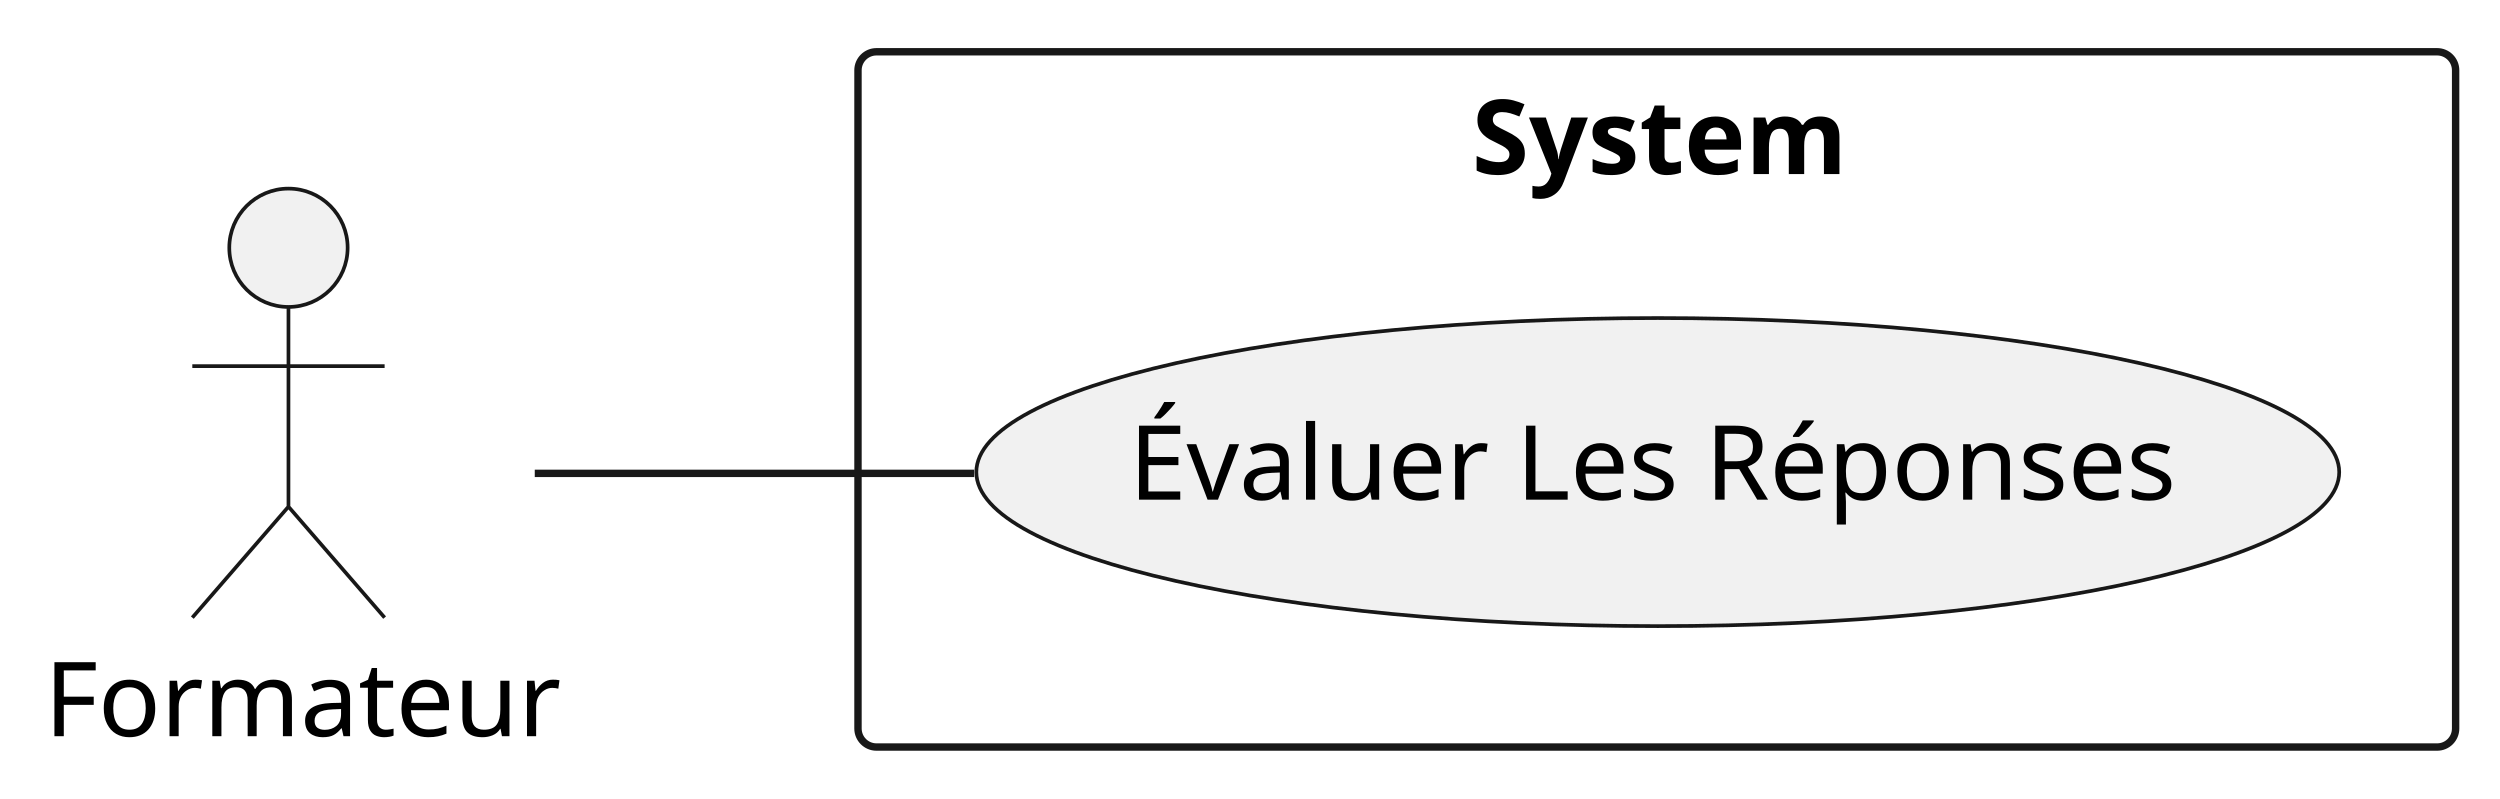
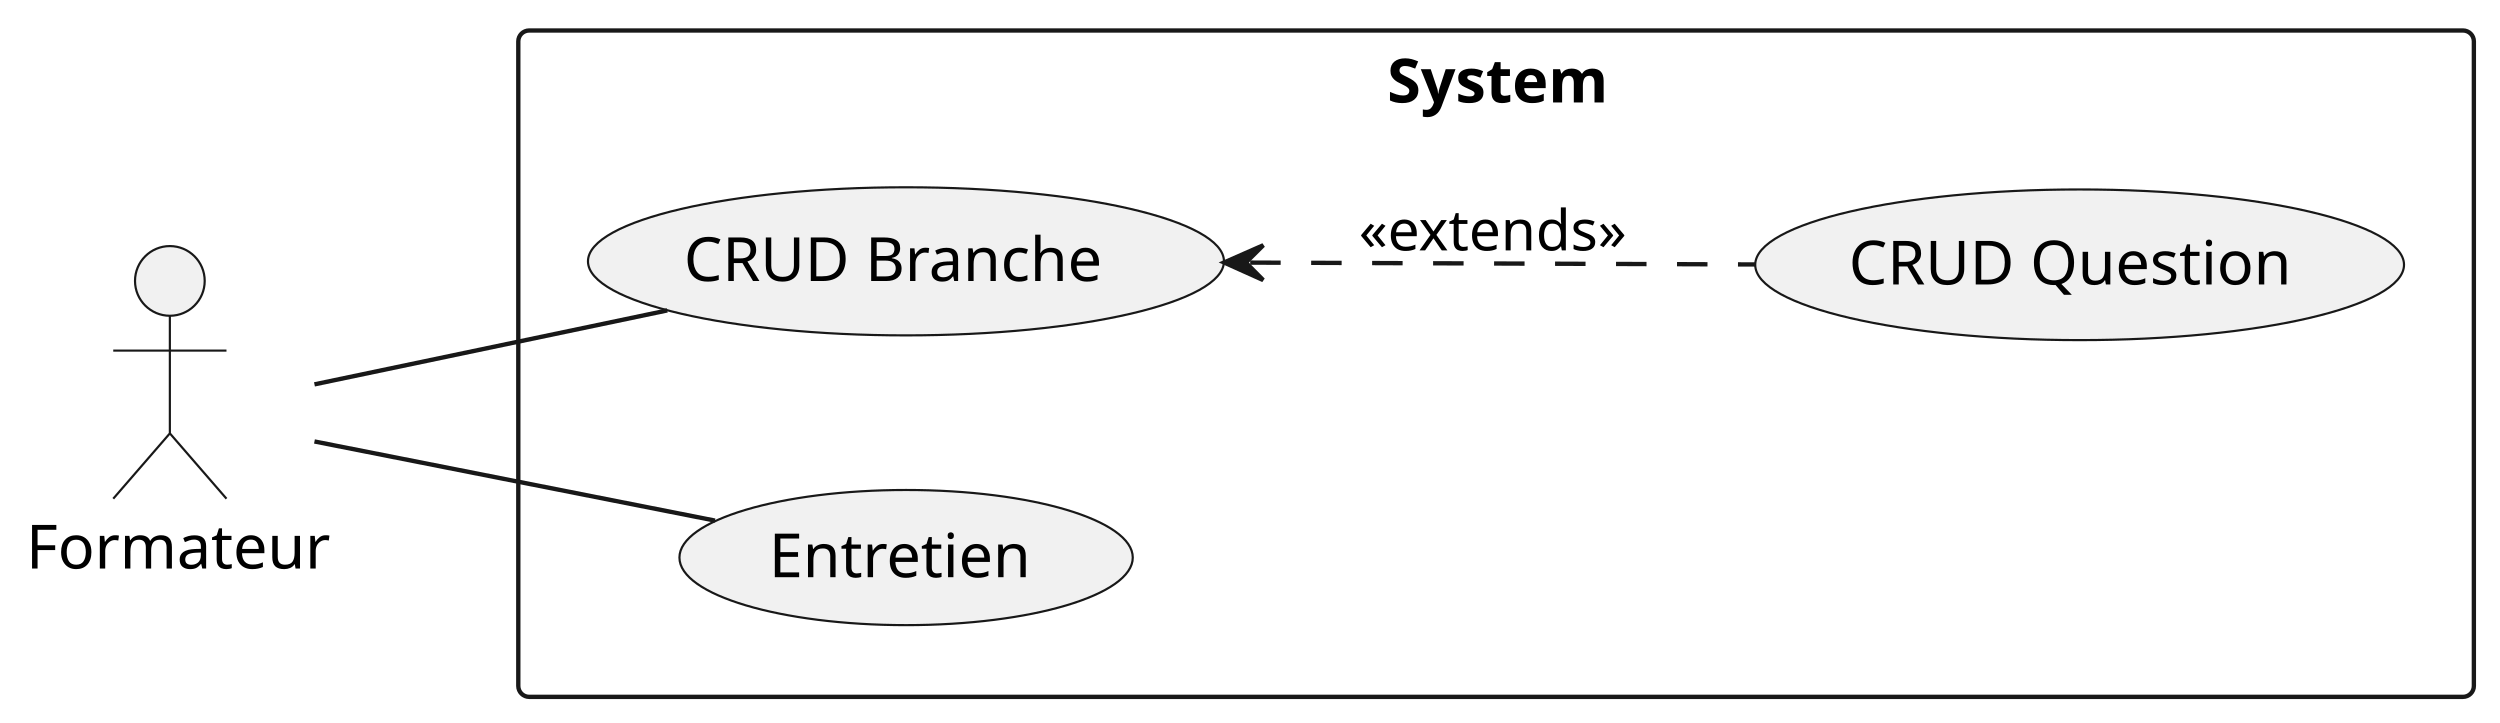
- <svg xmlns="http://www.w3.org/2000/svg" contentStyleType="text/css" height="108px" preserveAspectRatio="none" style="width:338px;height:108px;background:#FFFFFF;" version="1.1" viewBox="0 0 338 108" width="338px" zoomAndPan="magnify">
+ <svg xmlns="http://www.w3.org/2000/svg" contentStyleType="text/css" height="166px" preserveAspectRatio="none" style="width:574px;height:166px;background:#FFFFFF;" version="1.1" viewBox="0 0 574 166" width="574px" zoomAndPan="magnify">
  <defs />
  <g>
    <g id="cluster_System">
-       <rect fill="none" height="94" rx="2.5" ry="2.5" style="stroke:#181818;stroke-width:1.0;" width="216" x="116" y="7" />
-       <text fill="#000000" font-family="sans-serif" font-size="14" font-weight="bold" lengthAdjust="spacing" textLength="50" x="199" y="23.533">System</text>
+       <rect fill="none" height="153" rx="2.5" ry="2.5" style="stroke:#181818;stroke-width:1.0;" width="449" x="119" y="7" />
+       <text fill="#000000" font-family="sans-serif" font-size="14" font-weight="bold" lengthAdjust="spacing" textLength="50" x="318.5" y="23.533">System</text>
    </g>
    <g id="elem_UC1">
-       <ellipse cx="224.131" cy="63.826" fill="#F1F1F1" rx="92.131" ry="20.826" style="stroke:#181818;stroke-width:0.5;" />
-       <text fill="#000000" font-family="sans-serif" font-size="14" lengthAdjust="spacing" textLength="143" x="152.631" y="67.555">Évaluer Les Réponses</text>
+       <ellipse cx="208.011" cy="60.002" fill="#F1F1F1" rx="73.011" ry="17.002" style="stroke:#181818;stroke-width:0.5;" />
+       <text fill="#000000" font-family="sans-serif" font-size="14" lengthAdjust="spacing" textLength="96" x="157.011" y="64.519">CRUD Branche</text>
+     </g>
+     <g id="elem_UC2">
+       <ellipse cx="477.481" cy="60.796" fill="#F1F1F1" rx="74.481" ry="17.296" style="stroke:#181818;stroke-width:0.5;" />
+       <text fill="#000000" font-family="sans-serif" font-size="14" lengthAdjust="spacing" textLength="100" x="424.481" y="65.313">CRUD Question</text>
+     </g>
+     <g id="elem_UC3">
+       <ellipse cx="208.042" cy="128.016" fill="#F1F1F1" rx="52.042" ry="15.516" style="stroke:#181818;stroke-width:0.5;" />
+       <text fill="#000000" font-family="sans-serif" font-size="14" lengthAdjust="spacing" textLength="57" x="176.542" y="132.532">Entretien</text>
    </g>
    <g id="elem_fr">
-       <ellipse cx="39" cy="33.5" fill="#F1F1F1" rx="8" ry="8" style="stroke:#181818;stroke-width:0.5;" />
-       <path d="M39,41.5 L39,68.5 M26,49.5 L52,49.5 M39,68.5 L26,83.5 M39,68.5 L52,83.5 " fill="none" style="stroke:#181818;stroke-width:0.5;" />
-       <text fill="#000000" font-family="sans-serif" font-size="14" lengthAdjust="spacing" textLength="66" x="6" y="99.533">Formateur</text>
+       <ellipse cx="39" cy="64.5" fill="#F1F1F1" rx="8" ry="8" style="stroke:#181818;stroke-width:0.5;" />
+       <path d="M39,72.5 L39,99.5 M26,80.5 L52,80.5 M39,99.5 L26,114.5 M39,99.5 L52,114.5 " fill="none" style="stroke:#181818;stroke-width:0.5;" />
+       <text fill="#000000" font-family="sans-serif" font-size="14" lengthAdjust="spacing" textLength="66" x="6" y="130.533">Formateur</text>
    </g>
    <g id="link_fr_UC1">
-       <path d="M72.3,64 C89.02,64 110.37,64 131.71,64 " fill="none" id="fr-UC1" style="stroke:#181818;stroke-width:1.0;" />
+       <path d="M72.2,88.25 C95.14,83.44 126.51,76.87 153.21,71.27 " fill="none" id="fr-UC1" style="stroke:#181818;stroke-width:1.0;" />
+     </g>
+     <g id="link_UC1_UC2">
+       <path d="M287.04,60.292 C324.79,60.432 364.96,60.58 402.94,60.72 " fill="none" id="UC1-backto-UC2" style="stroke:#181818;stroke-width:1.0;stroke-dasharray:7.0,7.0;" />
+       <polygon fill="#181818" points="281.04,60.27,290.025,64.303,286.04,60.288,290.055,56.303,281.04,60.27" style="stroke:#181818;stroke-width:1.0;" />
+       <text fill="#000000" font-family="sans-serif" font-size="13" lengthAdjust="spacing" textLength="60" x="312" y="57.495">«extends»</text>
+     </g>
+     <g id="link_fr_UC3">
+       <path d="M72.2,101.36 C98.36,106.53 135.49,113.87 164.16,119.53 " fill="none" id="fr-UC3" style="stroke:#181818;stroke-width:1.0;" />
    </g>
  </g>
</svg>
